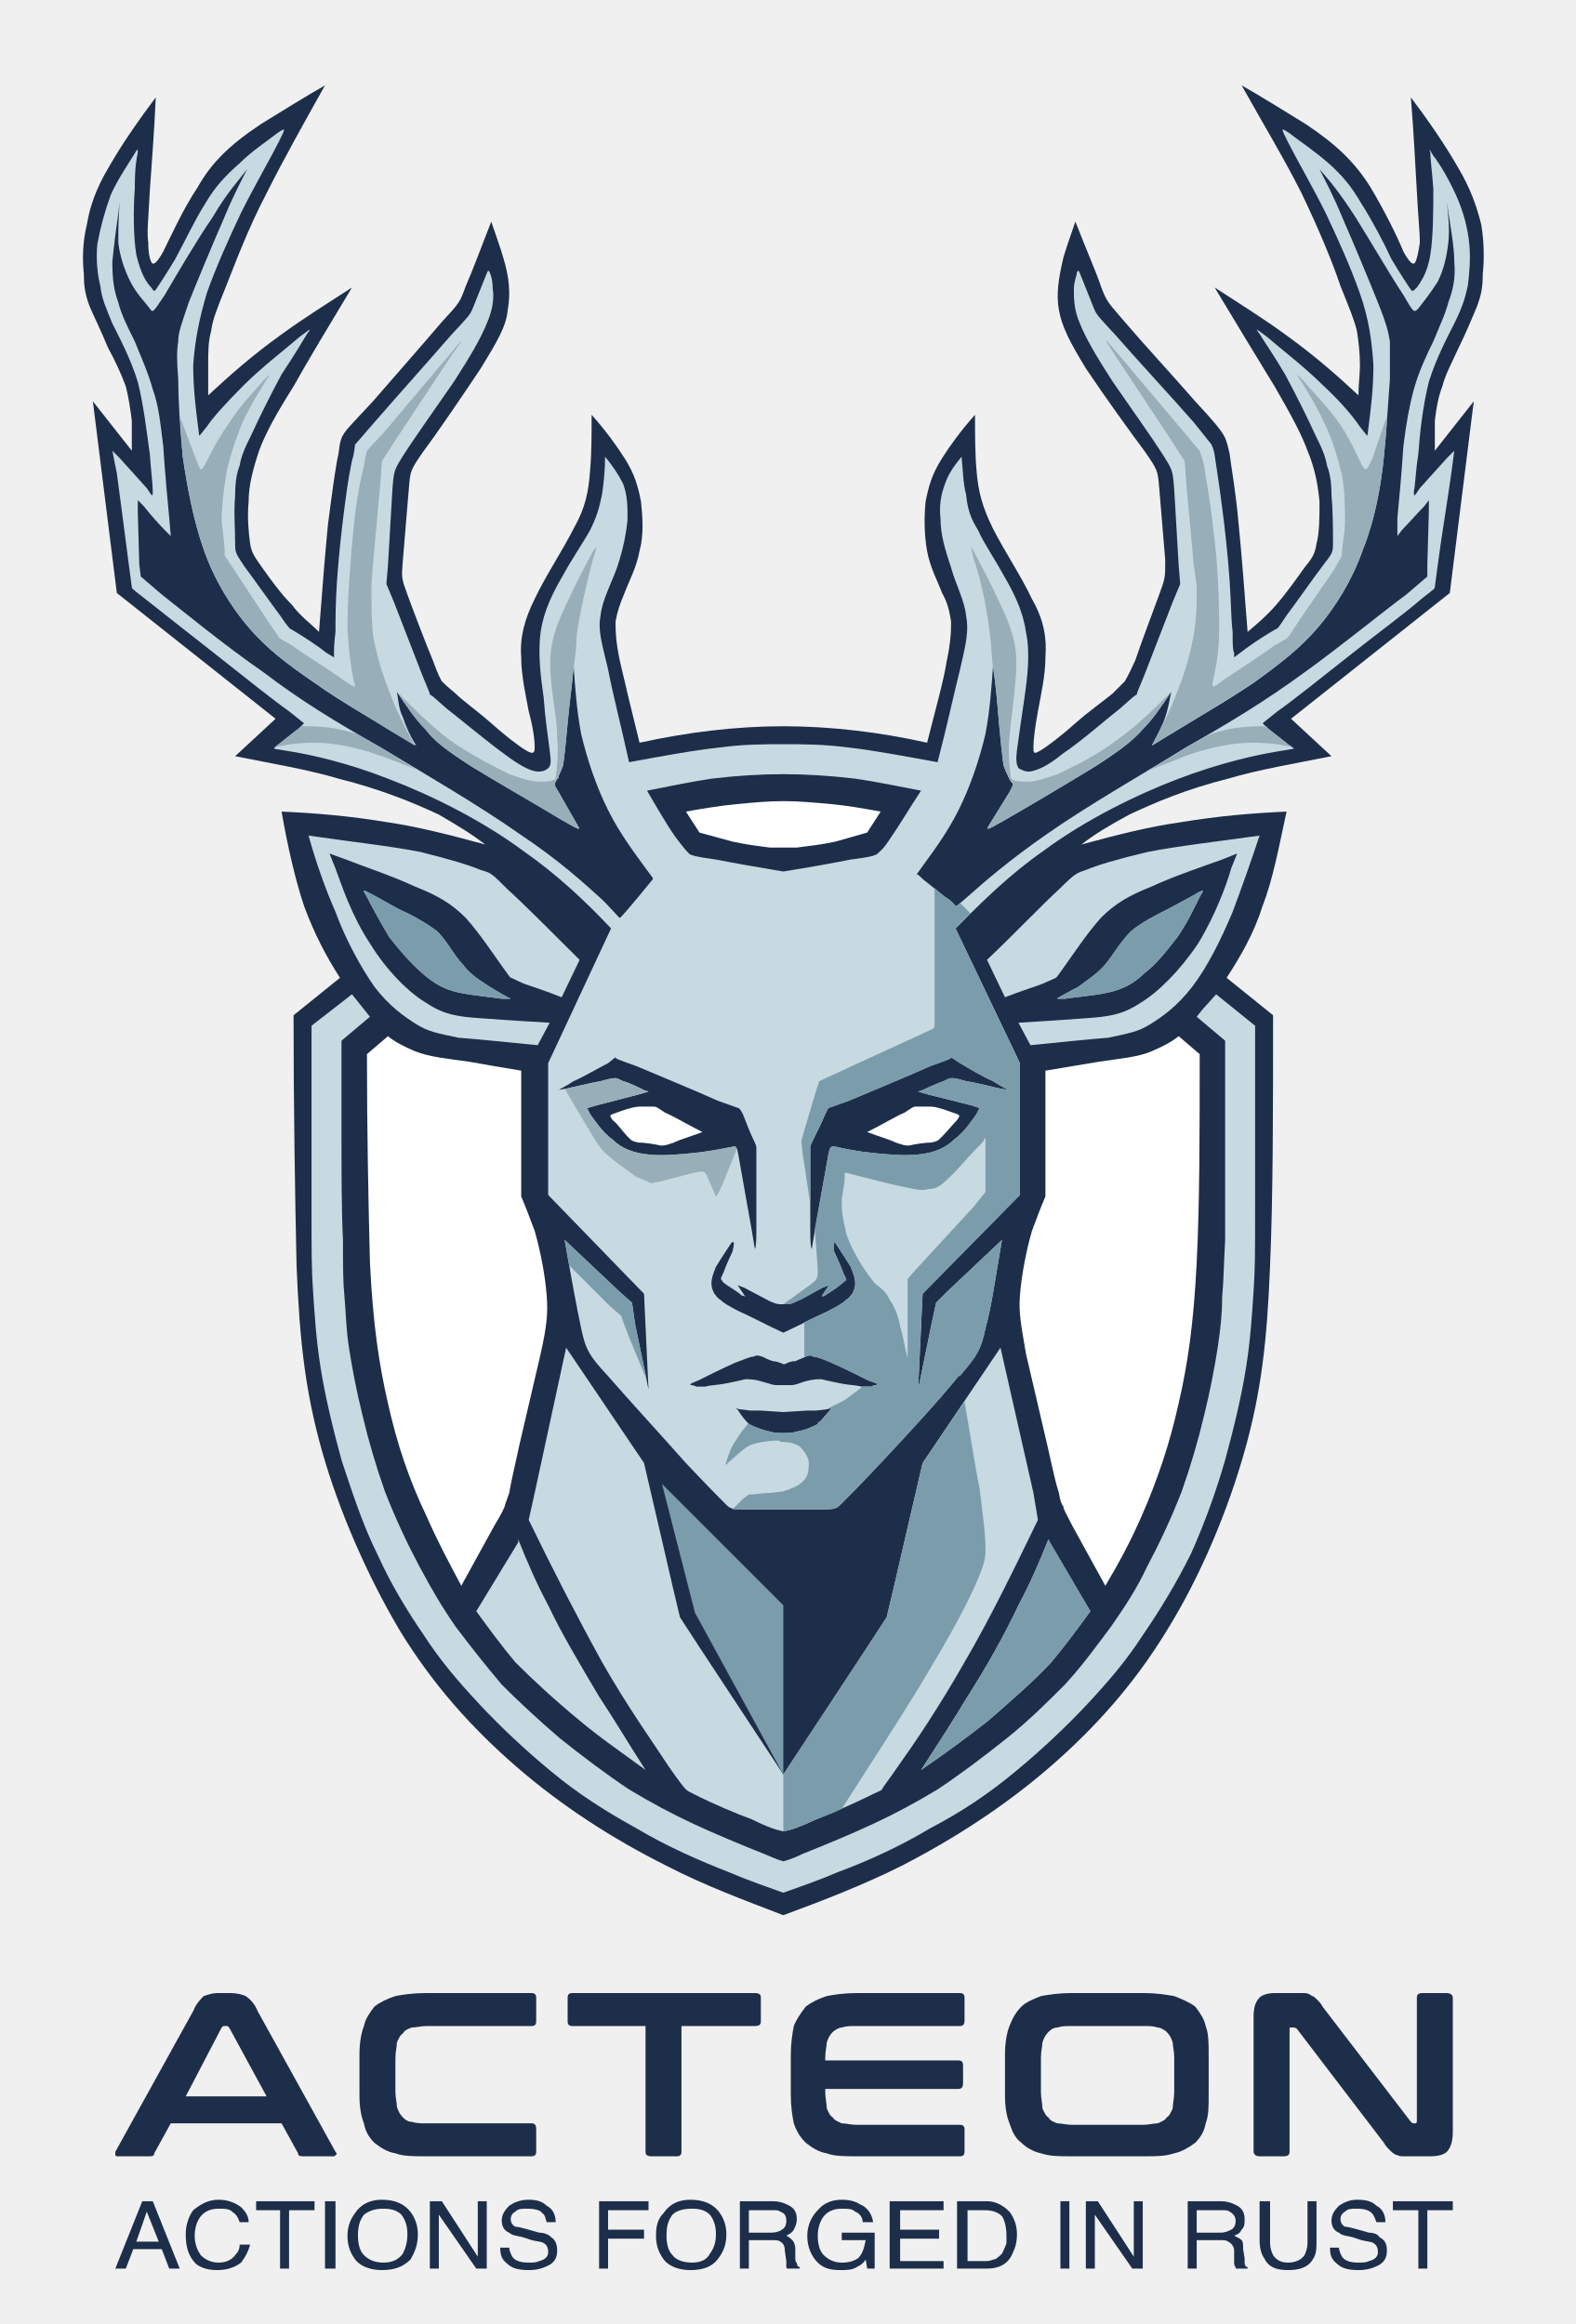
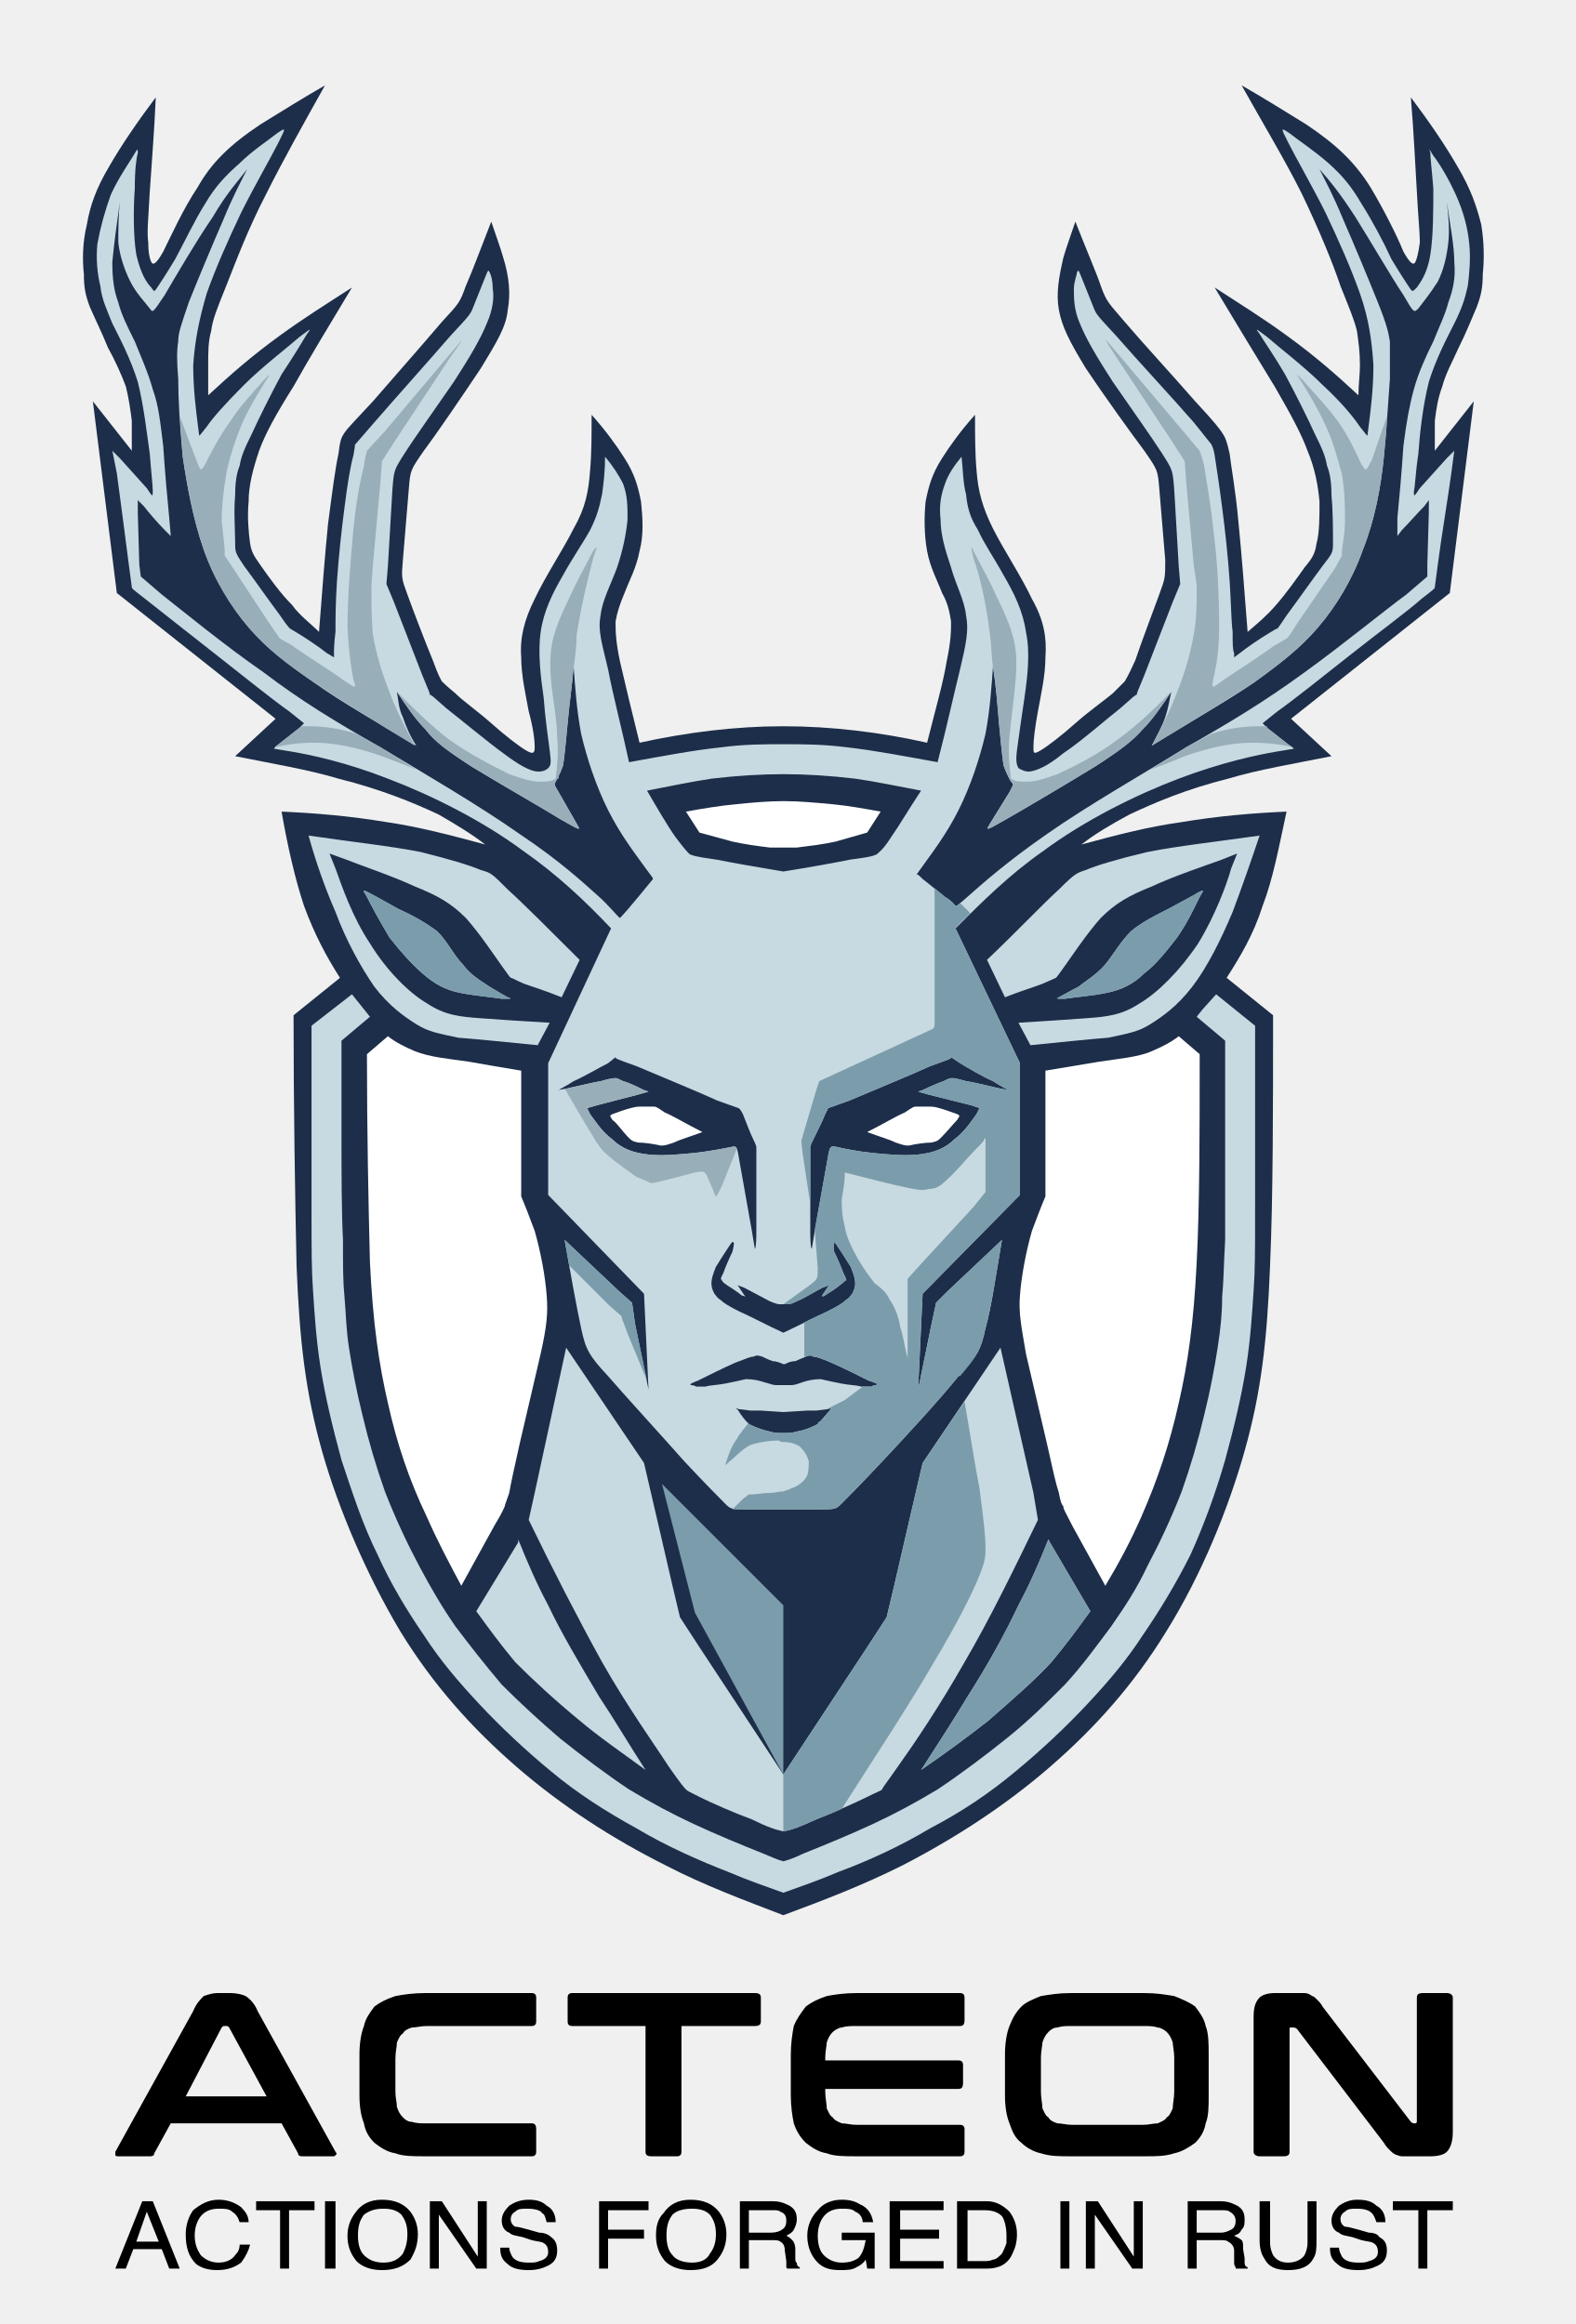
<svg xmlns="http://www.w3.org/2000/svg" xml:space="preserve" version="1.1" style="shape-rendering:geometricPrecision; text-rendering:geometricPrecision; image-rendering:optimizeQuality; fill-rule:evenodd; clip-rule:evenodd" viewBox="634 370 1052 1552">
  <defs>
    <style type="text/css">
   
    .fil0 {fill:none}
    .fil3 {fill:#1D2E4A}
    .fil7 {fill:#7B9CAB}
    .fil6 {fill:#7B9CAB}
    .fil5 {fill:#98AEB9}
    .fil4 {fill:#C7DAE1}
    .fil2 {fill:white}
-     .fil1 {fill:#1D2E4A;fill-rule:nonzero}
+     .fil1 {fill:currentColor;fill-rule:nonzero}
   
  </style>
  </defs>
  <g id="Layer_x0020_1">
    <rect class="fil0" width="2314" height="2314" />
    <path class="fil1" d="M788 1701c4,0 8,1 10,2 3,2 6,5 8,10l52 94c1,1 1,2 0,2 0,1 -1,1 -2,1l-20 0c-1,0 -3,0 -3,-2l-11 -20 -74 0 -11 20c0,2 -2,2 -3,2l-21 0c-1,0 -2,0 -2,-1 0,0 0,-1 0,-2l52 -94c2,-5 5,-8 7,-10 3,-1 6,-2 9,-2l9 0zm-30 69l54 0 -25 -46c-1,-1 -1,-1 -2,-1l-1 0c-1,0 -1,0 -2,1l-24 46zm231 -69c2,0 3,1 3,3l0 16c0,2 -1,3 -3,3l-70 0c-4,0 -7,1 -10,1 -3,1 -5,2 -6,4 -2,1 -3,4 -4,6 0,3 -1,6 -1,11l0 22c0,4 1,7 1,10 1,3 2,5 4,7 1,1 3,3 6,3 3,1 6,1 10,1l70 0c2,0 3,1 3,4l0 15c0,2 -1,3 -3,3l-71 0c-8,0 -15,0 -20,-2 -6,-1 -10,-4 -14,-7 -3,-3 -6,-7 -7,-13 -2,-5 -3,-11 -3,-19l0 -27c0,-7 1,-14 3,-19 1,-5 4,-9 7,-13 4,-3 8,-5 14,-7 5,-1 12,-2 20,-2l71 0zm149 0c3,0 4,1 4,3l0 16c0,2 -1,3 -4,3l-49 0 0 84c0,2 -1,3 -3,3l-17 0c-3,0 -4,-1 -4,-3l0 -84 -49 0c-2,0 -3,-1 -3,-3l0 -16c0,-2 1,-3 3,-3l122 0zm137 0c2,0 3,1 3,3l0 15c0,3 -1,4 -3,4l-69 0c-4,0 -7,0 -10,1 -2,0 -5,2 -6,3 -2,2 -3,4 -4,7 0,2 -1,6 -1,10l0 2 89 0c2,0 3,1 3,3l0 12c0,3 -1,4 -3,4l-89 0 0 2c0,4 1,8 1,11 1,2 2,5 4,6 1,2 4,3 6,4 3,0 6,1 10,1l69 0c2,0 3,1 3,3l0 15c0,2 -1,3 -3,3l-69 0c-8,0 -15,0 -20,-2 -6,-1 -10,-4 -14,-7 -3,-3 -6,-7 -8,-13 -1,-5 -2,-11 -2,-19l0 -27c0,-7 1,-14 2,-19 2,-5 5,-9 8,-13 4,-3 8,-5 14,-7 5,-1 12,-2 20,-2l69 0zm123 0c8,0 14,1 20,2 5,2 10,4 14,7 3,4 6,8 7,13 2,5 2,12 2,19l0 27c0,8 0,14 -2,19 -1,6 -4,10 -7,13 -4,3 -9,6 -14,7 -6,2 -12,2 -20,2l-49 0c-8,0 -14,0 -20,-2 -5,-1 -10,-4 -13,-7 -4,-3 -6,-7 -8,-13 -2,-5 -3,-11 -3,-19l0 -27c0,-7 1,-14 3,-19 2,-5 4,-9 8,-13 3,-3 8,-5 13,-7 6,-1 12,-2 20,-2l49 0zm-69 66c0,4 1,8 1,11 1,2 2,5 4,6 1,2 3,3 6,4 3,0 6,1 10,1l47 0c4,0 7,-1 10,-1 2,-1 5,-2 6,-4 2,-1 3,-4 4,-6 0,-3 1,-7 1,-11l0 -23c0,-4 -1,-8 -1,-10 -1,-3 -2,-5 -4,-7 -1,-1 -4,-3 -6,-3 -3,-1 -6,-1 -10,-1l-47 0c-4,0 -7,0 -10,1 -3,0 -5,2 -6,3 -2,2 -3,4 -4,7 0,2 -1,6 -1,10l0 23zm170 -66c3,0 5,0 6,0 2,0 4,1 5,2 1,0 2,1 3,2 2,2 3,3 4,5l59 77c0,0 1,1 2,1l1 0c1,0 1,-1 1,-2l0 -82c0,-2 1,-3 4,-3l16 0c2,0 4,1 4,3l0 90c0,7 -2,11 -4,13 -2,2 -6,3 -11,3l-13 0c-2,0 -4,0 -6,0 -2,0 -3,-1 -4,-1 -2,-1 -3,-2 -4,-3 -1,-1 -3,-3 -4,-5l-58 -76c-1,-1 -2,-1 -3,-1l-1 0c-1,0 -1,0 -1,1l0 82c0,2 -1,3 -4,3l-16 0c-2,0 -4,-1 -4,-3l0 -90c0,-6 1,-10 4,-13 2,-2 6,-3 10,-3l14 0z" />
    <path class="fil1" d="M740 1867l-8 -20 -7 20 15 0zm-11 -27l7 0 18 45 -7 0 -5 -13 -19 0 -5 13 -7 0 18 -45zm51 -1c6,0 11,2 15,5 3,3 5,6 5,10l-6 0c-1,-3 -2,-5 -5,-7 -2,-2 -5,-2 -9,-2 -4,0 -8,1 -11,4 -3,3 -5,8 -5,14 0,6 2,10 4,13 3,3 7,5 12,5 5,0 9,-2 11,-5 2,-2 3,-4 3,-7l7 0c-1,4 -3,8 -6,12 -4,3 -9,5 -16,5 -5,0 -10,-1 -14,-4 -5,-5 -7,-11 -7,-20 0,-6 2,-12 5,-16 5,-4 10,-7 17,-7zm64 1l0 6 -17 0 0 39 -6 0 0 -39 -16 0 0 -6 39 0zm7 0l7 0 0 45 -7 0 0 -45zm38 -1c9,0 15,3 19,8 3,4 5,9 5,15 0,7 -2,12 -5,17 -5,5 -11,7 -19,7 -7,0 -13,-2 -17,-6 -4,-5 -6,-10 -6,-17 0,-6 2,-11 5,-15 4,-6 10,-9 18,-9zm1 42c6,0 10,-2 13,-6 2,-4 3,-8 3,-13 0,-5 -1,-9 -4,-13 -3,-3 -7,-4 -12,-4 -5,0 -9,1 -13,4 -3,4 -4,8 -4,14 0,5 1,10 4,13 3,3 7,5 13,5zm31 -41l8 0 24 37 0 -37 6 0 0 45 -7 0 -25 -36 0 36 -6 0 0 -45zm53 31c0,2 1,4 2,6 2,3 6,4 11,4 3,0 5,0 7,-1 4,-1 6,-3 6,-6 0,-3 -1,-5 -3,-6 -1,-1 -4,-1 -8,-2l-6 -2c-4,-1 -7,-1 -9,-3 -3,-1 -5,-4 -5,-8 0,-4 2,-7 5,-10 3,-2 7,-4 13,-4 5,0 9,1 12,4 4,2 6,6 6,11l-6 0c-1,-3 -1,-5 -3,-6 -1,-2 -5,-3 -10,-3 -4,0 -6,0 -8,2 -2,1 -3,3 -3,5 0,2 1,4 3,5 2,0 5,1 9,2l7 2c3,0 6,1 8,3 3,2 4,5 4,9 0,5 -2,8 -6,10 -4,2 -8,3 -13,3 -6,0 -11,-1 -14,-4 -4,-3 -5,-6 -5,-11l6 0zm60 -31l33 0 0 6 -27 0 0 13 24 0 0 6 -24 0 0 20 -6 0 0 -45zm61 -1c9,0 15,3 19,8 3,4 5,9 5,15 0,7 -2,12 -6,17 -4,5 -10,7 -18,7 -7,0 -13,-2 -17,-6 -4,-5 -6,-10 -6,-17 0,-6 1,-11 5,-15 4,-6 10,-9 18,-9zm1 42c6,0 10,-2 12,-6 3,-4 4,-8 4,-13 0,-5 -1,-9 -4,-13 -3,-3 -7,-4 -12,-4 -5,0 -10,1 -13,4 -3,4 -4,8 -4,14 0,5 1,10 4,13 2,3 7,5 13,5zm53 -20c3,0 6,-1 7,-2 2,-1 3,-3 3,-6 0,-3 -1,-5 -4,-6 -1,-1 -3,-1 -5,-1l-16 0 0 15 15 0zm-21 -21l22 0c4,0 7,1 9,2 5,2 7,5 7,10 0,3 -1,5 -2,7 -1,2 -3,3 -5,4 2,1 3,2 4,3 1,1 2,3 2,6l0 6c0,1 0,3 1,3 0,2 1,3 2,3l0 1 -8 0c-1,0 -1,-1 -1,-1 0,-1 0,-2 0,-4l-1 -7c0,-3 -1,-5 -3,-6 -1,-1 -3,-1 -6,-1l-15 0 0 19 -6 0 0 -45zm68 -1c5,0 9,1 12,3 5,2 8,6 9,12l-7 0c0,-3 -2,-6 -5,-7 -2,-2 -5,-2 -9,-2 -4,0 -8,1 -11,4 -3,3 -5,8 -5,14 0,5 1,10 4,13 3,3 7,5 12,5 5,0 8,-1 11,-3 3,-3 4,-7 5,-12l-16 0 0 -5 22 0 0 24 -5 0 -1 -6c-2,3 -4,4 -6,5 -3,2 -7,2 -11,2 -6,0 -11,-1 -15,-5 -4,-4 -7,-10 -7,-18 0,-7 3,-13 7,-17 4,-5 10,-7 16,-7zm32 1l36 0 0 6 -29 0 0 13 26 0 0 6 -26 0 0 15 29 0 0 5 -36 0 0 -45zm63 40c2,0 4,0 6,-1 2,0 4,-2 6,-4 1,-2 2,-4 3,-7 0,-2 0,-3 0,-5 0,-5 -1,-10 -3,-13 -3,-3 -7,-4 -12,-4l-11 0 0 34 11 0zm-18 -40l20 0c6,0 11,3 15,7 3,4 5,9 5,15 0,5 -1,9 -3,13 -3,7 -9,10 -17,10l-20 0 0 -45zm69 0l6 0 0 45 -6 0 0 -45zm17 0l8 0 24 37 0 -37 6 0 0 45 -7 0 -25 -36 0 36 -6 0 0 -45zm90 21c3,0 5,-1 7,-2 2,-1 3,-3 3,-6 0,-3 -2,-5 -4,-6 -1,-1 -3,-1 -6,-1l-16 0 0 15 16 0zm-22 -21l22 0c4,0 7,1 9,2 5,2 7,5 7,10 0,3 0,5 -2,7 -1,2 -2,3 -5,4 2,1 4,2 5,3 1,1 1,3 1,6l1 6c0,1 0,3 0,3 0,2 1,3 2,3l0 1 -8 0c0,0 0,-1 0,-1 -1,-1 -1,-2 -1,-4l0 -7c0,-3 -2,-5 -4,-6 -1,-1 -3,-1 -6,-1l-15 0 0 19 -6 0 0 -45zm55 0l0 28c0,3 1,6 2,8 2,3 5,5 10,5 5,0 9,-2 11,-5 1,-2 2,-5 2,-8l0 -28 6 0 0 26c0,5 0,9 -2,12 -3,6 -9,8 -17,8 -8,0 -13,-2 -16,-8 -2,-3 -3,-7 -3,-12l0 -26 7 0zm46 31c0,2 1,4 2,6 2,3 6,4 11,4 3,0 5,0 7,-1 4,-1 6,-3 6,-6 0,-3 -1,-5 -3,-6 -1,-1 -4,-1 -8,-2l-6 -2c-4,-1 -7,-1 -9,-3 -3,-1 -5,-4 -5,-8 0,-4 2,-7 5,-10 3,-2 7,-4 12,-4 6,0 10,1 13,4 4,2 6,6 6,11l-6 0c-1,-3 -2,-5 -3,-6 -2,-2 -5,-3 -10,-3 -4,0 -6,0 -8,2 -2,1 -3,3 -3,5 0,2 1,4 3,5 2,0 5,1 9,2l7 2c3,0 6,1 7,3 4,2 5,5 5,9 0,5 -2,8 -6,10 -4,2 -8,3 -13,3 -6,0 -11,-1 -14,-4 -4,-3 -5,-6 -5,-11l6 0zm76 -31l0 6 -17 0 0 39 -6 0 0 -39 -17 0 0 -6 40 0z" />
    <g id="_3159776246000">
      <path class="fil2" d="M1158 1626c-25,-11 -50,-22 -76,-37 -25,-14 -52,-31 -77,-51 -25,-19 -48,-41 -68,-66 -19,-26 -34,-54 -45,-80 -11,-25 -17,-48 -23,-76 -6,-29 -12,-65 -16,-108 -3,-43 -3,-94 -3,-119 0,-25 0,-25 0,-25 0,0 0,0 22,-21 22,-21 67,-63 104,-93 37,-30 66,-47 96,-57 29,-11 57,-13 86,-16 29,3 57,5 86,16 29,10 59,27 96,57 37,30 82,72 104,93 22,21 22,21 22,21 0,0 0,0 0,25 0,25 0,76 -4,119 -3,43 -9,79 -15,108 -6,28 -12,51 -23,76 -11,26 -26,54 -45,80 -20,25 -43,47 -68,66 -25,20 -52,37 -77,51 -26,15 -52,26 -76,37z" />
      <path class="fil3" d="M995 1274c-4,17 -10,43 -14,60 -4,18 -6,27 -7,33 -2,6 -3,8 -3,9 -1,2 -1,3 -7,13l-22 40c-8,-15 -16,-30 -23,-46 -12,-25 -20,-49 -26,-76 -6,-26 -10,-53 -12,-94 -1,-39 -2,-88 -2,-139l14 -12c5,4 11,7 18,10 10,4 22,5 36,7 11,2 23,4 35,6l0 84c3,7 6,15 9,23 4,14 7,30 8,43 1,12 0,21 -4,39zm89 -141c4,-2 11,-4 19,-7 -10,-5 -20,-11 -25,-13 -6,-4 -6,-4 -8,-4 -2,0 -5,0 -7,0 -3,0 -4,0 -8,1 -4,1 -9,3 -12,4 -2,1 -2,1 0,4 3,2 7,8 10,11 3,3 3,3 7,4 4,0 11,1 15,2 3,0 3,0 9,-2zm148 0c-4,-2 -11,-4 -19,-7 10,-5 20,-11 25,-13 6,-4 6,-4 8,-4 2,0 5,0 7,0 3,0 5,0 8,1 4,1 9,3 12,4 2,1 2,1 0,4 -2,2 -7,8 -10,11 -3,3 -3,3 -7,4 -4,0 -11,1 -15,2 -3,0 -3,0 -9,-2zm87 141c4,17 10,43 14,60 4,18 6,27 8,33 1,6 2,8 3,9 0,2 1,3 6,13l22 40c9,-15 17,-30 24,-46 11,-25 19,-49 25,-76 6,-26 10,-53 12,-94 2,-39 2,-88 2,-139l-14 -12c-5,4 -11,7 -18,10 -9,4 -22,5 -35,7 -12,2 -24,4 -36,6l0 84c-3,7 -6,15 -9,23 -4,14 -7,30 -8,43 -1,12 1,21 4,39zm165 -226c0,61 0,121 -2,167 -2,51 -6,85 -17,124 -11,39 -29,83 -52,120 -22,36 -48,65 -78,91 -30,26 -64,48 -99,66 -26,13 -52,23 -79,33 -26,-10 -53,-20 -78,-33 -36,-18 -70,-40 -100,-66 -30,-26 -56,-55 -78,-91 -22,-37 -41,-81 -52,-120 -11,-39 -15,-73 -17,-124 -1,-46 -2,-106 -2,-167l31 -25c-9,-14 -17,-29 -24,-48 -6,-18 -11,-40 -15,-63 23,1 46,3 70,7 21,3 44,9 66,15 -9,-7 -19,-13 -31,-20 -17,-8 -39,-17 -67,-24 -20,-6 -44,-10 -69,-15l27 -25 -106 -84 -16 -128 26 33c0,-7 0,-14 0,-20 -1,-8 -2,-15 -4,-23 -3,-8 -7,-17 -12,-26 -4,-10 -9,-20 -12,-27 -3,-8 -4,-13 -4,-22 -1,-9 -1,-21 2,-33 2,-12 6,-24 15,-39 8,-14 19,-30 31,-46 -1,24 -3,47 -4,63 -1,19 -2,27 -1,34 0,7 1,11 2,13 1,2 3,2 8,-7 5,-10 13,-28 23,-43 9,-16 21,-28 42,-42 13,-8 29,-18 43,-26 -14,25 -28,50 -39,72 -13,25 -21,47 -27,62 -6,15 -9,22 -10,30 -2,7 -2,14 -2,23 0,6 0,13 0,20 15,-14 30,-27 48,-40 15,-11 31,-21 48,-32 -15,25 -29,48 -39,66 -12,19 -19,32 -23,43 -4,12 -7,23 -7,34 -1,10 0,21 1,28 1,7 4,10 8,16 5,7 12,17 20,25 5,7 12,12 18,18 2,-26 4,-52 6,-72 3,-23 5,-38 7,-47 1,-9 2,-11 4,-14 2,-3 6,-7 19,-21 13,-15 35,-40 46,-53 12,-13 12,-13 16,-24 4,-9 10,-25 17,-43 3,9 6,17 8,24 4,13 5,24 3,35 -1,11 -7,21 -18,39 -12,18 -29,43 -38,55 -9,13 -9,13 -10,25l-4 48c-1,12 -1,12 3,23 4,11 12,32 17,44 4,11 5,12 6,14 1,1 3,3 9,8 5,5 15,12 24,20 9,8 18,15 23,18 5,3 6,2 6,-2 0,-5 -1,-13 -4,-24 -2,-11 -5,-24 -5,-36 -1,-13 2,-25 9,-39 7,-15 19,-33 26,-47 8,-14 10,-25 11,-39 1,-11 1,-24 1,-37 9,10 17,21 22,29 7,11 9,19 11,29 1,10 2,22 -1,33 -2,11 -7,20 -10,28 -3,7 -5,13 -6,19 0,6 0,13 3,27 3,13 8,34 13,54 32,-7 64,-11 96,-11 32,0 65,4 96,11 5,-20 11,-41 13,-54 3,-14 3,-21 3,-27 -1,-6 -2,-12 -6,-19 -3,-8 -8,-17 -10,-28 -2,-11 -2,-23 -1,-33 2,-10 4,-18 11,-29 5,-8 13,-19 22,-29 0,13 0,26 1,37 1,14 4,25 11,39 7,14 19,32 26,47 8,14 10,26 9,39 0,12 -3,25 -5,36 -2,11 -3,19 -3,24 0,4 0,5 5,2 5,-3 14,-10 23,-18 9,-8 19,-15 25,-20 5,-5 7,-7 8,-8 1,-2 2,-3 7,-14 4,-12 12,-33 16,-44 4,-11 4,-11 4,-23l-4 -48c-1,-12 -1,-12 -10,-25 -9,-12 -27,-37 -39,-55 -11,-18 -16,-28 -18,-39 -2,-11 0,-22 3,-35 2,-7 5,-15 8,-24 7,18 14,34 17,43 4,11 5,11 16,24 11,13 34,38 47,53 13,14 16,18 18,21 2,3 3,5 5,14 1,9 4,24 6,47 2,20 4,46 6,72 7,-6 13,-11 19,-18 7,-8 14,-18 19,-25 5,-6 7,-9 8,-16 2,-7 2,-18 2,-28 -1,-11 -3,-22 -8,-34 -4,-11 -11,-24 -22,-43 -11,-18 -25,-41 -40,-66 17,11 33,21 48,32 18,13 33,26 48,40 0,-7 1,-14 1,-20 0,-9 -1,-16 -2,-23 -2,-8 -5,-15 -11,-30 -5,-15 -14,-37 -26,-62 -11,-22 -26,-47 -40,-72 14,8 30,18 43,26 21,14 33,26 43,42 9,15 18,33 22,43 5,9 7,9 8,7 1,-2 2,-6 3,-13 0,-7 -1,-15 -2,-34 -1,-16 -2,-39 -4,-63 12,16 23,32 31,46 9,15 13,27 16,39 2,12 2,24 1,33 0,9 -1,14 -4,22 -3,7 -7,17 -12,27 -4,9 -9,18 -11,26 -3,8 -4,15 -5,23 0,6 0,13 0,20l26 -33 -16 128 -106 84 27 25c-25,5 -49,9 -69,15 -28,7 -49,16 -66,24 -13,7 -23,13 -32,20 22,-6 45,-12 67,-15 24,-4 47,-6 70,-7 -5,23 -9,45 -16,63 -6,19 -15,34 -24,48l31 25zm-327 -112c3,0 6,0 9,0 8,-1 17,-2 26,-4 7,-2 14,-4 21,-6l9 -14c-11,-2 -22,-4 -33,-5 -11,-1 -21,-2 -32,-2 -10,0 -21,1 -31,2 -11,1 -23,3 -34,5l9 14c7,2 15,4 22,6 9,2 17,3 25,4 3,0 6,0 9,0z" />
      <path class="fil4" d="M1054 1565c-15,-10 -31,-22 -46,-34 -14,-12 -27,-24 -39,-36 -11,-13 -22,-27 -31,-39 -9,-13 -16,-25 -24,-40 -8,-15 -16,-32 -23,-50 -6,-17 -11,-34 -15,-51 -4,-16 -7,-32 -9,-45 -2,-13 -2,-23 -3,-34 -1,-10 -1,-20 -1,-38 -1,-19 -1,-47 -1,-71l0 -62 19 -16 -4 -5 -8 -10 -27 21c0,47 0,93 0,122 0,29 0,41 1,55 1,15 2,32 5,51 3,19 8,40 14,62 7,21 14,43 24,63 9,20 20,38 31,54 11,17 23,31 37,46 14,15 31,31 48,45 18,15 37,27 57,38 20,12 43,22 61,29 14,6 26,10 37,14 11,-4 23,-8 37,-14 19,-7 41,-17 61,-29 21,-11 39,-23 57,-38 17,-14 34,-30 48,-45 14,-15 26,-29 37,-46 11,-16 22,-34 32,-54 9,-20 17,-42 23,-63 6,-22 11,-43 14,-62 3,-19 4,-36 5,-51 1,-14 1,-26 1,-55 0,-29 0,-75 0,-122l-26 -21 -9 10 -4 5 19 16 0 62c0,24 0,52 0,71 -1,18 -1,28 -2,38 0,11 -1,21 -3,34 -2,13 -5,29 -9,45 -4,17 -9,34 -15,51 -7,18 -15,35 -23,50 -7,15 -15,27 -24,40 -9,12 -19,26 -31,39 -12,12 -24,24 -39,36 -15,12 -31,24 -46,34 -15,9 -28,16 -43,23 -15,7 -32,14 -47,20 -4,2 -9,4 -13,5 -4,-1 -8,-3 -13,-5 -15,-6 -32,-13 -47,-20 -15,-7 -28,-14 -43,-23zm103 -252l-15 -1c-4,0 -4,0 -7,0l-8 -1c-2,-1 -2,-1 0,1 1,2 4,6 7,9 4,2 9,4 14,5 3,1 6,1 9,1 3,0 6,0 9,-1 6,-1 10,-3 14,-5 3,-3 6,-7 8,-9 1,-2 1,-2 -1,-1l-8 1c-2,0 -2,0 -6,0l-16 1zm93 34l52 -77 22 97 3 18c-16,33 -32,66 -49,95 -17,30 -34,55 -44,69 -9,13 -11,15 -11,16 -1,1 -2,1 -10,5 -8,4 -24,11 -34,15 -11,5 -16,7 -22,8 0,0 0,0 0,0 0,0 0,0 0,0 -5,-1 -11,-3 -21,-8 -11,-4 -27,-11 -35,-15 -8,-4 -8,-4 -9,-5 -1,-1 -3,-3 -12,-16 -9,-14 -27,-39 -44,-69 -16,-29 -33,-62 -49,-95l4 -18 21 -97 52 77c8,34 15,65 19,82 5,21 5,21 5,21 0,0 0,0 13,20l56 85 56 -85c13,-20 13,-20 13,-20 0,0 0,0 5,-21 4,-17 11,-48 19,-82zm30 156c14,-22 25,-42 34,-61 8,-15 14,-29 20,-44l1 2 27 46c-8,11 -16,22 -26,34 -11,12 -26,25 -42,39 -14,11 -29,22 -45,33 11,-17 22,-34 31,-49zm-6 -214c-12,15 -35,40 -51,57 -15,16 -23,24 -27,28 -4,4 -4,4 -17,4l-22 0 -22 0c-13,0 -13,0 -17,-4 -4,-4 -12,-12 -27,-28 -15,-17 -38,-42 -51,-57 -13,-14 -15,-18 -18,-32 -3,-14 -7,-36 -11,-59l36 34 9 8 2 14 9 44 -3 -64 -64 -66 0 -88 42 -90c-17,-18 -36,-36 -59,-52 -27,-20 -61,-37 -90,-48 -28,-11 -52,-16 -64,-18 -12,-2 -12,-2 -12,-2 0,0 0,-1 3,-3l14 -11 3 -3 -10 -8c-10,-7 -30,-23 -49,-38 -19,-15 -37,-29 -47,-37 -9,-7 -9,-7 -9,-8 0,0 0,0 -2,-15 -2,-16 -6,-46 -8,-61l-3 -15 5 5 18 20c4,6 4,6 4,2 0,-4 -1,-12 -2,-25 -2,-14 -4,-32 -8,-48 -5,-16 -12,-29 -17,-39 -4,-10 -7,-16 -8,-25 -2,-8 -3,-18 -2,-28 2,-11 5,-22 9,-33 5,-11 12,-21 15,-26 3,-5 3,-5 3,-2 -1,4 -2,11 -2,24 -1,13 -1,32 1,44 3,13 7,19 10,22 2,3 2,3 4,0 2,-3 6,-9 12,-19 6,-11 13,-26 20,-37 7,-12 14,-19 23,-27 8,-8 20,-16 25,-20 6,-4 6,-4 1,6 -5,10 -16,29 -25,47 -9,19 -17,37 -23,54 -5,17 -8,32 -9,48 0,16 2,31 3,39 1,8 1,8 1,8l1 -1c0,0 0,0 4,-5 4,-6 13,-16 25,-28 12,-12 29,-25 37,-32 8,-6 8,-6 5,-2 -3,5 -9,15 -17,27 -7,13 -15,29 -20,40 -5,10 -7,15 -8,21 -2,5 -3,11 -3,20 -1,10 0,24 0,31 0,7 0,7 6,16 6,8 18,25 24,33 6,9 7,9 7,9 0,0 0,0 5,3 5,3 14,9 19,13l5 3 0 -3c0,-2 0,-6 1,-14 0,-8 0,-19 1,-34 1,-15 3,-34 5,-49 2,-16 4,-28 6,-35 1,-6 1,-6 1,-7 0,0 0,0 13,-15 13,-15 38,-43 51,-58 13,-14 13,-14 15,-19l8 -20c2,-5 2,-5 3,-3 1,2 2,6 2,11 1,6 0,14 -4,23 -4,10 -11,22 -22,39 -11,16 -26,37 -33,48 -7,11 -7,11 -8,24l-3 51 -1 12 5 12 19 49c5,12 5,12 5,13 1,0 2,1 11,9 9,7 27,22 38,30 12,9 17,11 21,12 5,1 8,-1 9,-2 2,-2 2,-4 1,-12 -1,-8 -3,-21 -4,-35 -2,-14 -4,-30 -2,-44 2,-14 8,-26 15,-38 6,-11 13,-21 18,-30 4,-8 6,-14 8,-24 1,-7 2,-16 2,-25 5,6 9,12 12,18 3,8 3,15 3,24 -1,10 -3,20 -7,32 -4,11 -10,22 -11,32 -2,10 1,19 5,36 3,16 9,39 14,62 22,-4 43,-8 62,-10 15,-2 29,-2 41,-2 13,0 26,0 42,2 18,2 39,6 61,10 6,-23 11,-46 15,-62 4,-17 6,-26 4,-36 -1,-10 -7,-21 -10,-32 -4,-12 -7,-22 -7,-32 -1,-9 0,-16 3,-24 2,-6 6,-12 11,-18 1,9 1,18 3,25 1,10 3,16 8,24 4,9 11,19 17,30 7,12 13,24 15,38 3,14 1,30 -1,44 -2,14 -4,27 -5,35 -1,8 0,10 1,12 2,1 5,3 9,2 4,-1 10,-3 21,-12 12,-8 29,-23 38,-30 9,-8 10,-9 11,-9 0,-1 0,-1 5,-13l19 -49 5 -12 -1 -12 -3 -51c-1,-13 -1,-13 -8,-24 -7,-11 -22,-32 -33,-48 -11,-17 -18,-29 -22,-39 -4,-9 -4,-17 -4,-23 0,-5 2,-9 2,-11 1,-2 1,-2 3,3l8 20c2,5 2,5 15,19 13,15 39,43 52,58 12,15 12,15 12,15 0,1 1,1 2,7 1,7 3,19 5,35 2,15 4,34 5,49 1,15 1,26 2,34 0,8 0,12 1,14l0 3 4 -3c5,-4 14,-10 19,-13 5,-3 5,-3 5,-3 1,0 1,0 7,-9 6,-8 18,-25 24,-33 7,-9 7,-9 7,-16 0,-7 0,-21 -1,-31 0,-9 -1,-15 -3,-20 -1,-6 -3,-11 -8,-21 -5,-11 -13,-27 -20,-40 -7,-12 -14,-22 -17,-27 -3,-4 -3,-4 5,2 8,7 25,20 37,32 13,12 21,22 25,28 4,5 4,5 4,5l1 1c0,0 0,0 1,-8 1,-8 3,-23 3,-39 -1,-16 -3,-31 -9,-48 -6,-17 -14,-35 -23,-54 -9,-18 -20,-37 -25,-47 -5,-10 -5,-10 1,-6 5,4 17,12 26,20 9,8 15,15 22,27 7,11 15,26 20,37 6,10 10,16 12,19 2,3 2,3 5,0 2,-3 7,-9 9,-22 2,-12 2,-31 2,-44 -1,-13 -2,-20 -2,-24 -1,-3 -1,-3 2,2 4,5 10,15 15,26 5,11 8,22 9,33 1,10 0,20 -1,28 -2,9 -4,15 -9,25 -5,10 -12,23 -17,39 -4,16 -6,34 -7,48 -2,13 -2,21 -3,25 0,4 0,4 4,-2l18 -20 5 -5 -2 15c-2,15 -7,45 -9,61 -2,15 -2,15 -2,15 0,1 0,1 -9,8 -9,8 -28,22 -47,37 -19,15 -39,31 -49,38l-10 8 3 3 14 11c3,2 4,3 4,3 0,0 0,0 -12,2 -12,2 -36,7 -65,18 -29,11 -63,28 -90,48 -23,16 -41,34 -59,52l43 90 0 88 -65 66 -3 64 9 -44 3 -14 8 -8 36 -34c-4,23 -7,45 -11,59 -3,14 -5,18 -18,32zm-117 6c2,0 3,0 5,0 3,0 5,-1 8,-2 3,-1 7,-2 12,-2 4,1 9,2 14,3 5,1 10,1 13,2 4,0 5,0 7,0 1,-1 2,-1 3,-1 1,-1 1,-1 -5,-3 -6,-3 -18,-9 -25,-12 -7,-3 -10,-4 -12,-4 -1,-1 -3,-1 -5,0 -2,1 -5,2 -7,3 -3,0 -5,1 -7,2 -1,0 -1,0 -1,0 0,0 0,0 0,0 -2,-1 -5,-2 -7,-2 -3,-1 -5,-2 -7,-3 -3,-1 -4,-1 -6,0 -2,0 -4,1 -12,4 -7,3 -19,9 -25,12 -5,2 -5,2 -5,3 1,0 2,0 4,1 1,0 2,0 6,0 3,-1 8,-1 13,-2 5,-1 10,-2 14,-3 5,0 9,1 12,2 4,1 6,2 8,2 2,0 3,0 5,0zm0 -35c11,-5 22,-11 29,-14 8,-4 11,-6 13,-8 2,-1 3,-3 4,-4 1,-2 2,-4 2,-7 0,-3 -1,-6 -3,-11 -3,-5 -7,-11 -9,-14 -2,-3 -2,-3 -2,-2 0,1 -1,2 0,6 2,4 5,11 6,14 2,4 2,4 2,5 -1,0 -1,1 -4,3 -2,2 -7,5 -10,7 -2,1 -2,1 -2,0l4 -6c1,-1 1,-1 -4,1 -4,2 -12,7 -17,9 -4,2 -5,2 -7,2l-2 0 -1 0c-3,0 -3,0 -8,-2 -4,-2 -13,-7 -17,-9 -5,-2 -5,-2 -4,-1l4 6c1,1 1,1 -2,0 -2,-2 -7,-5 -10,-7 -3,-2 -3,-3 -3,-3 -1,-1 -1,-1 1,-5 1,-3 4,-10 6,-14 1,-4 1,-5 1,-6 -1,-1 -1,-1 -3,2 -2,3 -6,9 -9,14 -2,5 -3,8 -3,11 0,3 1,5 2,7 1,1 2,3 4,4 2,2 5,4 13,8 7,3 18,9 29,14zm0 -308c19,-3 35,-6 45,-8 16,-2 16,-3 16,-3 0,0 1,0 2,-1 1,-1 4,-3 9,-11 5,-7 12,-19 20,-31 -16,-3 -30,-6 -44,-8 -17,-2 -33,-3 -48,-3 -15,0 -31,1 -48,3 -13,2 -28,5 -43,8 7,12 14,24 19,31 6,8 8,10 9,11 1,1 2,1 2,1 0,0 1,1 16,3 10,2 27,5 45,8zm60 188c10,1 21,2 30,1 10,-1 18,-4 24,-10 7,-5 12,-13 15,-17l2 -4 -6 -2 -28 -7 -7 -2 3 -1c4,-2 11,-5 14,-6 4,-2 4,-2 6,-2 1,0 2,0 9,2 7,1 18,4 23,5 6,1 6,1 5,1 -1,-1 -4,-2 -10,-6 -7,-3 -17,-9 -22,-12 -6,-4 -6,-4 -6,-4 0,1 0,1 -14,6 -13,6 -40,17 -54,23 -14,5 -14,5 -14,5 0,0 0,0 -2,4 -2,5 -6,13 -8,17 -2,4 -2,5 -2,5 0,0 0,0 0,11 0,11 0,34 0,45 0,12 1,12 1,12 0,0 0,0 2,-12l8 -45c2,-12 2,-12 7,-11 4,1 14,3 24,4zm33 -183c4,3 11,9 15,12 5,3 6,5 7,6 1,0 1,0 9,-7 9,-8 26,-23 52,-41 27,-19 64,-40 93,-58 30,-17 53,-31 79,-50 25,-18 53,-41 68,-52l14 -12 0 -8 1 -35 0 -8 -3 4c-4,4 -11,12 -15,16 -3,4 -3,4 -3,4 0,0 0,-1 0,-12 1,-10 3,-32 4,-48 2,-16 4,-27 7,-38 3,-11 8,-22 13,-32 4,-10 8,-18 10,-26 3,-8 5,-16 4,-27 0,-11 -3,-26 -5,-40 1,9 2,18 1,27 -1,9 -3,18 -7,26 -5,8 -10,14 -13,18 -3,3 -3,3 -10,-9 -8,-12 -22,-36 -32,-52 -11,-17 -17,-24 -24,-32 4,8 9,17 16,34 7,16 17,40 23,55 6,15 7,20 8,26 0,6 0,13 0,25 -1,13 -2,31 -4,52 -2,20 -6,42 -14,62 -7,20 -18,38 -30,52 -12,14 -25,24 -43,37 -19,13 -44,27 -68,42 3,-6 7,-13 9,-19 2,-6 3,-12 4,-17 -6,9 -12,18 -19,25 -7,8 -15,14 -32,25 -18,11 -45,27 -59,35 -14,8 -14,8 -11,3l13 -21c3,-5 3,-5 1,-7 -1,-2 -3,-5 -5,-11 -1,-7 -2,-17 -3,-28 -1,-12 -2,-25 -4,-38 -1,14 -2,29 -5,45 -4,17 -10,35 -18,51 -8,16 -18,29 -23,36 -5,7 -5,7 -5,7 1,0 1,0 4,3zm170 39c-7,9 -14,18 -22,24 -7,7 -15,11 -25,13 -9,2 -22,3 -28,4 -6,0 -6,0 -4,-1 2,-1 7,-4 13,-7 5,-4 12,-8 18,-15 5,-6 10,-15 17,-22 7,-6 17,-11 25,-15 9,-5 17,-9 20,-11 4,-2 4,-2 1,3 -3,6 -8,17 -15,27zm-51 -13c-9,10 -19,25 -24,32 -5,7 -5,7 -6,8 0,0 -2,1 -9,4 -5,2 -15,5 -25,9l-12 -25c20,-19 38,-38 48,-47 11,-11 12,-11 18,-13 7,-3 20,-7 41,-12 20,-4 47,-7 75,-11 -6,18 -12,35 -18,51 -8,19 -17,37 -27,50 -10,13 -20,20 -28,25 -8,5 -14,6 -28,9 -13,1 -32,3 -52,5l-8 -15c16,-1 32,-2 45,-3 14,-1 24,-2 36,-10 12,-7 27,-22 39,-40 11,-18 19,-39 22,-50l4 -10 -10 4c-11,4 -32,11 -47,18 -15,6 -24,11 -34,21zm-335 520c-13,-22 -25,-42 -34,-61 -8,-15 -14,-29 -20,-44l0 2 -28 46c8,11 16,22 26,34 12,12 26,25 43,39 13,11 29,22 44,33 -11,-17 -21,-34 -31,-49zm63 -363c-10,1 -21,2 -30,1 -10,-1 -18,-4 -24,-10 -7,-5 -12,-13 -15,-17l-2 -4 7 -2 27 -7 7 -2 -3 -1c-4,-2 -10,-5 -14,-6 -4,-2 -4,-2 -5,-2 -1,0 -3,0 -10,2 -6,1 -18,4 -23,5 -6,1 -6,1 -5,1 1,-1 4,-2 10,-6 7,-3 17,-9 23,-12 5,-4 5,-4 5,-4 0,1 0,1 14,6 14,6 41,17 54,23 14,5 14,5 14,5 0,0 1,0 3,4 2,5 5,13 7,17 2,4 2,5 2,5 0,0 0,0 0,11 0,11 0,34 0,45 0,12 -1,12 -1,12 0,0 0,0 -2,-12l-8 -45c-2,-12 -2,-12 -6,-11 -5,1 -15,3 -25,4zm-49 -157c-1,0 -7,-8 -15,-15 -9,-8 -25,-23 -52,-41 -27,-19 -63,-40 -93,-58 -30,-17 -53,-31 -78,-50 -26,-18 -54,-41 -68,-52l-14 -12 -1 -8 -1 -35 0 -8 4 4c3,4 10,12 14,16 4,4 4,4 4,4 0,0 0,-1 -1,-12 -1,-10 -3,-32 -4,-48 -2,-16 -3,-27 -7,-38 -3,-11 -8,-22 -12,-32 -5,-10 -9,-18 -11,-26 -3,-8 -4,-16 -4,-27 1,-11 3,-26 5,-40 -1,9 -1,18 -1,27 1,9 4,18 8,26 4,8 10,14 13,18 2,3 2,3 10,-9 7,-12 21,-36 32,-52 10,-17 17,-24 23,-32 -4,8 -9,17 -16,34 -7,16 -17,40 -23,55 -5,15 -7,20 -7,26 -1,6 -1,13 0,25 0,13 1,31 3,52 3,20 7,42 14,62 7,20 18,38 30,52 12,14 25,24 44,37 18,13 43,27 68,42 -4,-6 -7,-13 -9,-19 -3,-6 -3,-12 -4,-17 6,9 12,18 19,25 6,8 14,14 31,25 18,11 46,27 59,35 14,8 14,8 11,3l-12 -21c-3,-5 -3,-5 -2,-7 1,-2 3,-5 5,-11 1,-7 2,-17 3,-28 1,-12 3,-25 4,-38 1,14 2,29 5,45 4,17 10,35 18,51 8,16 18,29 23,36 5,7 7,9 7,10 0,0 -17,21 -22,26zm-154 13c7,9 15,18 22,24 8,7 15,11 25,13 10,2 22,3 28,4 7,0 7,0 4,-1 -2,-1 -7,-4 -12,-7 -6,-4 -13,-8 -18,-15 -6,-6 -10,-15 -17,-22 -8,-6 -17,-11 -26,-15 -9,-5 -16,-9 -20,-11 -4,-2 -4,-2 -1,3 3,6 9,17 15,27zm51 -13c9,10 19,25 24,32 5,7 5,7 6,8 1,0 2,1 9,4 6,2 15,5 25,9l12 -25c-19,-19 -38,-38 -48,-47 -11,-11 -11,-11 -18,-13 -7,-3 -20,-7 -40,-12 -20,-4 -48,-7 -75,-11 5,18 11,35 18,51 7,19 17,37 26,50 10,13 20,20 28,25 8,5 14,6 28,9 13,1 33,3 53,5l8 -15c-17,-1 -33,-2 -46,-3 -14,-1 -24,-2 -36,-10 -12,-7 -27,-22 -38,-40 -12,-18 -19,-39 -23,-50l-4 -10 11 4c10,4 31,11 46,18 15,6 24,11 34,21z" />
      <path class="fil5" d="M1097 1140c-10,1 -21,2 -30,1 -10,-1 -18,-4 -24,-10 -7,-5 -12,-13 -15,-17l-2 -4 7 -2 27 -7 7 -2 -3 -1c-4,-2 -10,-5 -14,-6 -4,-2 -4,-2 -5,-2 -1,0 -3,0 -10,2 -6,1 -18,4 -23,5 0,0 -1,0 -1,0 7,12 14,24 19,32 5,9 9,12 14,16 5,4 11,8 15,11 5,2 8,3 9,4 2,0 2,0 7,-1l23 -6c6,-1 6,-1 8,2 1,3 4,9 5,12 1,3 1,3 5,-5l10 -25c-1,-2 -2,-1 -4,-1 -5,1 -15,3 -25,4z" />
      <g>
        <path class="fil6" d="M1288 1364c-3,-15 -6,-35 -10,-58l-28 41c-8,34 -15,65 -19,82 -5,21 -5,21 -5,21 0,0 0,0 -13,20l-56 85 0 38c0,0 0,0 0,0 6,-1 11,-3 22,-8 5,-2 11,-4 17,-7 23,-36 46,-71 61,-97 18,-30 27,-49 31,-59 4,-10 4,-13 4,-19 0,-6 -1,-16 -4,-39z" />
        <path class="fil6" d="M1334 1398c-6,15 -12,29 -20,44 -9,19 -20,39 -34,61 -9,15 -20,32 -31,49 16,-11 31,-22 45,-33 16,-14 31,-27 42,-39 10,-12 18,-23 26,-34l-27 -46 -1 -2z" />
      </g>
      <polygon class="fil6" points="1098,1447 1157,1555 1157,1442 1076,1361 " />
      <path class="fil5" d="M1530 741c0,0 0,1 0,-3 0,-3 2,-11 2,-20 0,-9 0,-19 -2,-31 -3,-11 -6,-23 -12,-35 -5,-11 -12,-22 -15,-27 -4,-6 -4,-6 1,-1 5,6 15,16 23,27 8,11 13,23 16,29 3,5 3,5 7,-3l10 -29c0,8 -1,17 -2,27 -2,20 -6,42 -14,62 -7,20 -18,38 -30,52 -12,14 -25,24 -43,37 -19,12 -43,27 -68,42 7,-13 13,-25 17,-36 6,-15 9,-27 11,-38 2,-11 2,-22 2,-28l0 -5 -2 -14 -5 -55 -1 -14 -9 -14 -37 -56c-9,-14 -9,-14 2,-1l43 51c10,12 10,12 11,13 0,1 1,2 3,10 1,8 4,22 6,42 3,21 4,47 4,66 0,19 -3,30 -4,35 -1,6 -1,6 7,0 9,-6 26,-17 34,-23 9,-5 9,-5 9,-6 1,0 1,-1 7,-10l24 -35c5,-9 5,-9 5,-9zm-222 148l0 1c0,0 0,0 0,0 0,0 0,0 0,1 1,0 1,0 1,0 0,0 0,1 0,1 0,0 1,0 1,0 0,0 0,0 0,0 1,2 0,2 -2,7l-13 21c-3,5 -3,5 11,-3 14,-8 41,-24 59,-35 17,-11 25,-17 32,-25 7,-7 13,-16 19,-25 -11,11 -22,22 -36,32 -13,10 -29,18 -40,23 -11,4 -16,5 -20,5 -5,0 -8,0 -11,-2l0 0c-1,-8 -2,-17 -1,-28 1,-11 3,-25 4,-37 1,-11 1,-21 -2,-31 -3,-11 -9,-22 -14,-33 -5,-10 -10,-19 -12,-23 -2,-4 -2,-4 0,5 3,8 8,26 11,51 1,7 1,15 2,22 0,0 0,-1 0,-1 2,13 3,26 4,38 1,11 2,21 3,28 1,3 2,5 3,7 0,0 0,0 0,0l0 1 0 0 0 0 0 0 0 0 0 0 1 0 0 0zm94 -5c8,-5 17,-10 24,-15 6,-3 11,-6 17,-9 12,-4 23,-5 32,-5 1,0 3,0 5,0l0 1 14 11c1,1 2,1 3,2 -8,-2 -17,-3 -27,-3 -13,0 -28,3 -45,9 -7,3 -15,6 -23,9z" />
      <path class="fil5" d="M784 741c0,0 0,1 0,-3 0,-3 -1,-11 -2,-20 0,-9 1,-19 3,-31 2,-11 6,-23 11,-35 5,-11 12,-22 15,-27 4,-6 4,-6 -1,-1 -5,6 -15,16 -22,27 -8,11 -14,23 -17,29 -3,5 -3,5 -6,-3l-11 -29c1,8 1,17 2,27 3,20 7,42 14,62 7,20 18,38 30,52 12,14 25,24 44,37 18,12 42,27 67,42 -7,-13 -13,-25 -17,-36 -6,-15 -9,-27 -11,-38 -1,-11 -1,-22 -1,-28l0 -5 1 -14 5 -55 1 -14 9 -14 37 -56c10,-14 10,-14 -1,-1l-43 51c-11,12 -11,12 -12,13 0,1 -1,2 -2,10 -2,8 -5,22 -7,42 -2,21 -4,47 -4,66 1,19 3,30 4,35 2,6 2,6 -7,0 -8,-6 -26,-17 -34,-23 -9,-5 -9,-5 -9,-6 0,0 -1,-1 -7,-10l-23 -35c-6,-9 -6,-9 -6,-9zm223 148l0 1c-1,0 -1,0 -1,0 0,0 0,0 0,1 0,0 0,0 -1,0 0,0 0,1 0,1 0,0 0,0 0,0 0,0 0,0 0,0 -1,2 -1,2 2,7l12 21c3,5 3,5 -11,-3 -13,-8 -41,-24 -59,-35 -17,-11 -25,-17 -31,-25 -7,-7 -13,-16 -19,-25 11,11 22,22 35,32 14,10 30,18 40,23 11,4 16,5 21,5 4,0 7,0 10,-2l0 0c1,-8 2,-17 1,-28 0,-11 -3,-25 -4,-37 -1,-11 -1,-21 2,-31 3,-11 9,-22 14,-33 5,-10 10,-19 12,-23 3,-4 3,-4 0,5 -2,8 -7,26 -11,51 0,7 -1,15 -2,22 0,0 0,-1 0,-1 -1,13 -3,26 -4,38 -1,11 -2,21 -3,28 -1,3 -2,5 -3,7 0,0 0,0 0,0l0 1 0 0 0 0 0 0 0 0 0 0 0 0 0 0zm-95 -5c-8,-5 -16,-10 -24,-15 -6,-3 -11,-6 -16,-9 -13,-4 -23,-5 -32,-5 -2,0 -4,0 -5,0l-1 1 -14 11c-1,1 -2,1 -2,2 8,-2 16,-3 26,-3 13,0 28,3 45,9 8,3 16,6 23,9z" />
      <path class="fil6" d="M900 977c-9,-5 -16,-9 -20,-11 -4,-2 -4,-2 -1,3 3,6 9,17 15,27 7,9 15,18 22,24 8,7 15,11 25,13 10,2 22,3 28,4 7,0 7,0 4,-1 -2,-1 -7,-4 -12,-7 -6,-4 -13,-8 -18,-15 -6,-6 -10,-15 -17,-22 -8,-6 -17,-11 -26,-15z" />
      <path class="fil6" d="M1389 992c-7,7 -12,16 -17,22 -6,7 -13,11 -18,15 -6,3 -11,6 -13,7 -2,1 -2,1 4,1 6,-1 19,-2 28,-4 10,-2 18,-6 25,-13 8,-6 15,-15 22,-24 7,-10 12,-21 15,-27 3,-5 3,-5 -1,-3 -3,2 -11,6 -20,11 -8,4 -18,9 -25,15z" />
      <path class="fil7" d="M1275 973c-2,2 -2,2 -3,2 -1,-1 -2,-3 -7,-6 -2,-2 -5,-4 -7,-6l0 69c0,17 0,20 0,21 0,2 0,3 -1,4 0,0 0,0 -13,6l-50 23 -13 6 -2 6 -8 27 -2 7 1 9 5 33c0,-10 0,-20 0,-27 0,-11 0,-11 0,-11 0,0 0,-1 2,-5 2,-4 6,-12 8,-17 2,-4 2,-4 2,-4 0,0 0,0 14,-5 14,-6 41,-17 54,-23 14,-5 14,-5 14,-6 0,0 0,0 6,4 5,3 15,9 22,12 6,4 9,5 10,6 1,0 1,0 -5,-1 -5,-1 -16,-4 -23,-5 -7,-2 -8,-2 -9,-2 -2,0 -2,0 -6,2 -3,1 -10,4 -14,6l-3 1 7 2 28 7 6 2 -2 4c-3,4 -8,12 -15,17 -6,6 -14,9 -24,10 -9,1 -20,0 -30,-1 -10,-1 -20,-3 -24,-4 -5,-1 -5,-1 -7,11l-8 44 2 26c0,7 0,7 -5,11l-18 13 2 0c2,0 3,0 7,-2 5,-2 13,-7 17,-9 5,-2 5,-2 4,-1l-4 6c0,1 0,1 2,0 3,-2 8,-5 10,-7 3,-2 3,-3 4,-3 0,-1 0,-1 -2,-5 -1,-3 -4,-10 -6,-14 -1,-4 0,-5 0,-6 0,-1 0,-1 2,2 2,3 6,9 9,14 2,5 3,8 3,11 0,3 -1,5 -2,7 -1,1 -2,3 -4,4 -2,2 -5,4 -13,8 -4,2 -9,4 -15,7l0 23c0,0 1,0 1,0 2,-1 4,-1 5,0 2,0 5,1 12,4 7,3 19,9 25,12 6,2 6,2 5,3 -1,0 -2,0 -3,1 -2,0 -3,0 -6,0 -4,3 -8,6 -12,9 -4,2 -8,4 -12,6l1 0c2,-1 2,-1 1,1 -2,2 -4,6 -8,8l0 1c-4,2 -8,4 -14,5 -3,1 -6,1 -9,1 -3,0 -6,0 -9,-1 -5,-1 -10,-3 -14,-5l0 -1c-3,4 -6,7 -8,11 -4,5 -6,12 -7,15 -1,3 -1,3 2,0 3,-2 8,-8 14,-11 6,-2 13,-3 19,-3 1,1 2,1 3,1 4,0 8,1 11,3 3,3 5,6 6,10 0,4 0,8 -2,11 -2,3 -6,6 -10,7 -1,1 -3,1 -5,2 -3,0 -6,1 -9,1 -5,0 -9,1 -12,1l-2 0 -4 3 -7 7c2,0 5,0 12,0l22 0 22 0c13,0 13,0 17,-4 4,-4 12,-12 27,-28 16,-17 39,-42 51,-57 1,0 1,0 1,0 12,-14 14,-18 17,-32 4,-14 7,-36 11,-59l-36 34 -8 8 -3 14 -9 44 3 -64 65 -66 0 -88 -43 -90c3,-4 7,-7 10,-10l-7 -7zm-21 191c4,0 7,-1 12,-6 6,-5 14,-15 19,-20 5,-5 6,-6 6,-7 1,-1 1,-1 1,-1 0,0 0,0 0,6 0,6 0,18 0,24l0 6 -8 10 -35 38c-9,10 -9,10 -9,10 0,0 0,0 0,9 0,8 0,26 0,35l0 9 -1 -4c-1,-4 -2,-11 -4,-17 -1,-7 -4,-14 -7,-18 -2,-5 -6,-8 -10,-11 -3,-4 -7,-9 -11,-16 -4,-7 -8,-15 -9,-22 -2,-8 -2,-13 -2,-18 1,-6 2,-12 2,-15l0 -3 8 2c8,2 23,6 33,8 9,2 12,2 15,1z" />
      <path class="fil6" d="M1047 1232l-36 -34c1,6 2,11 3,17 11,11 21,21 27,27 8,7 8,7 8,7 0,1 0,1 5,14 3,7 7,17 12,29l-8 -38 -2 -14 -9 -8z" />
    </g>
  </g>
</svg>
